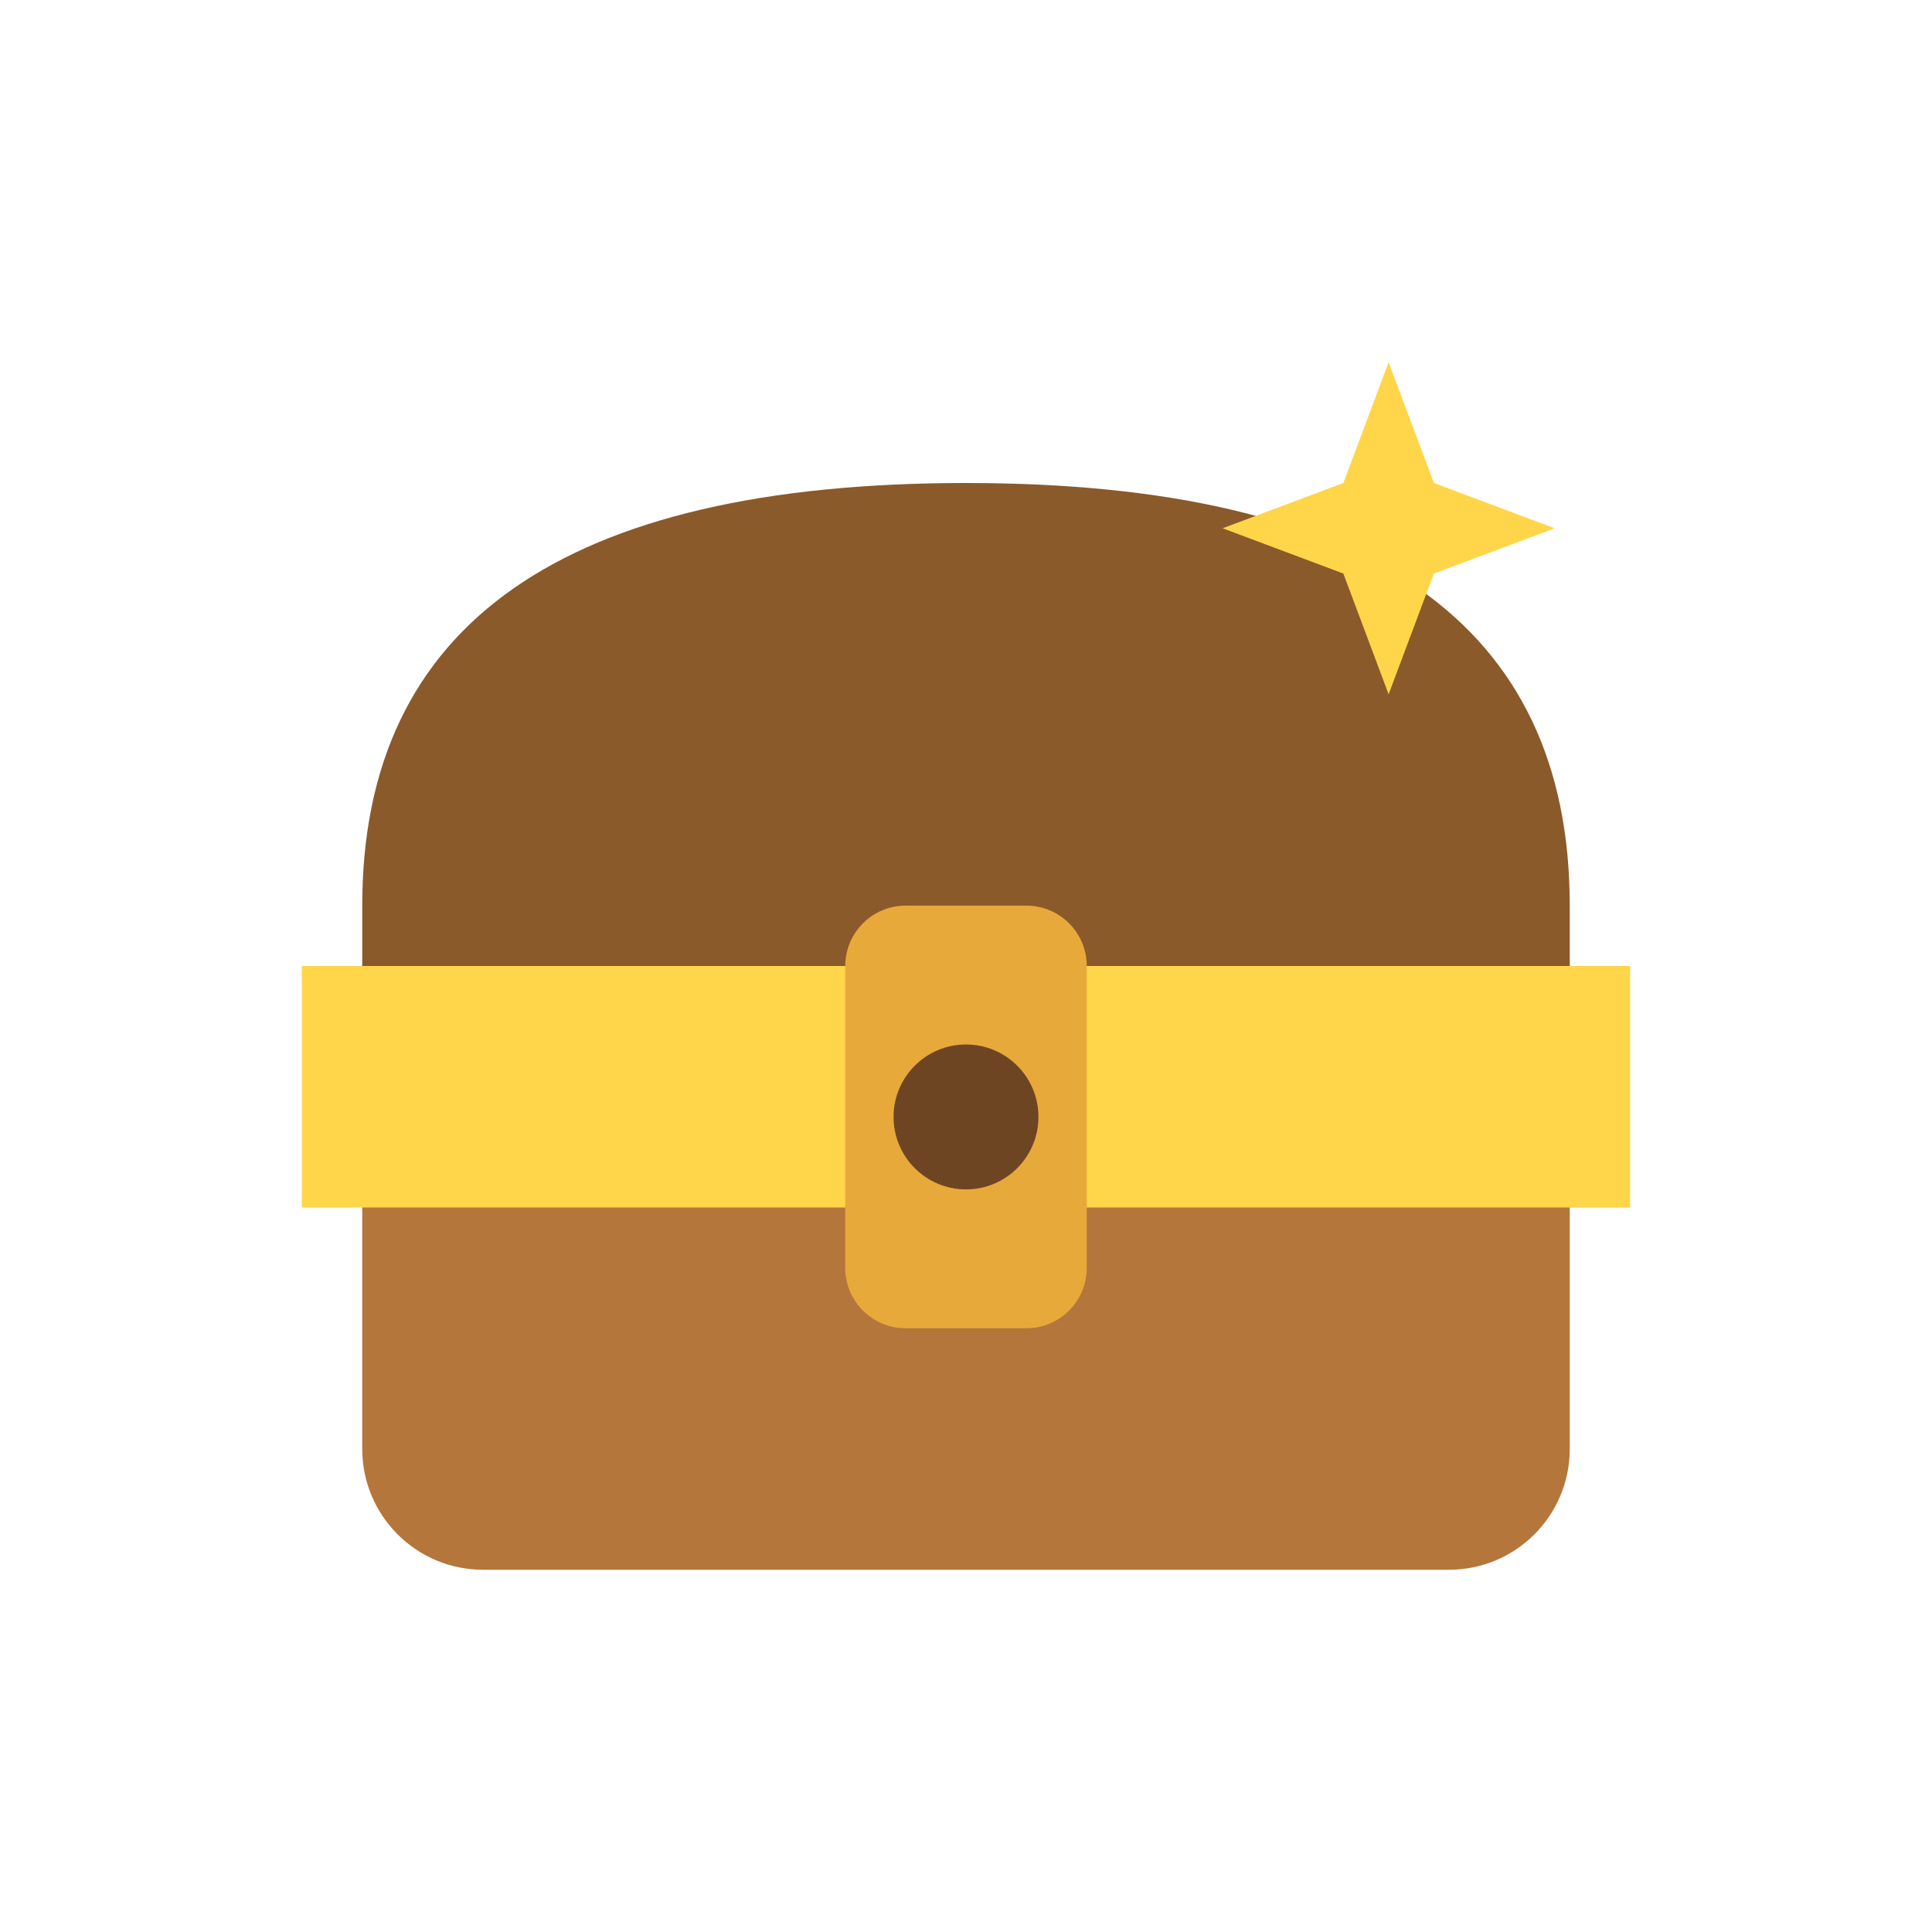
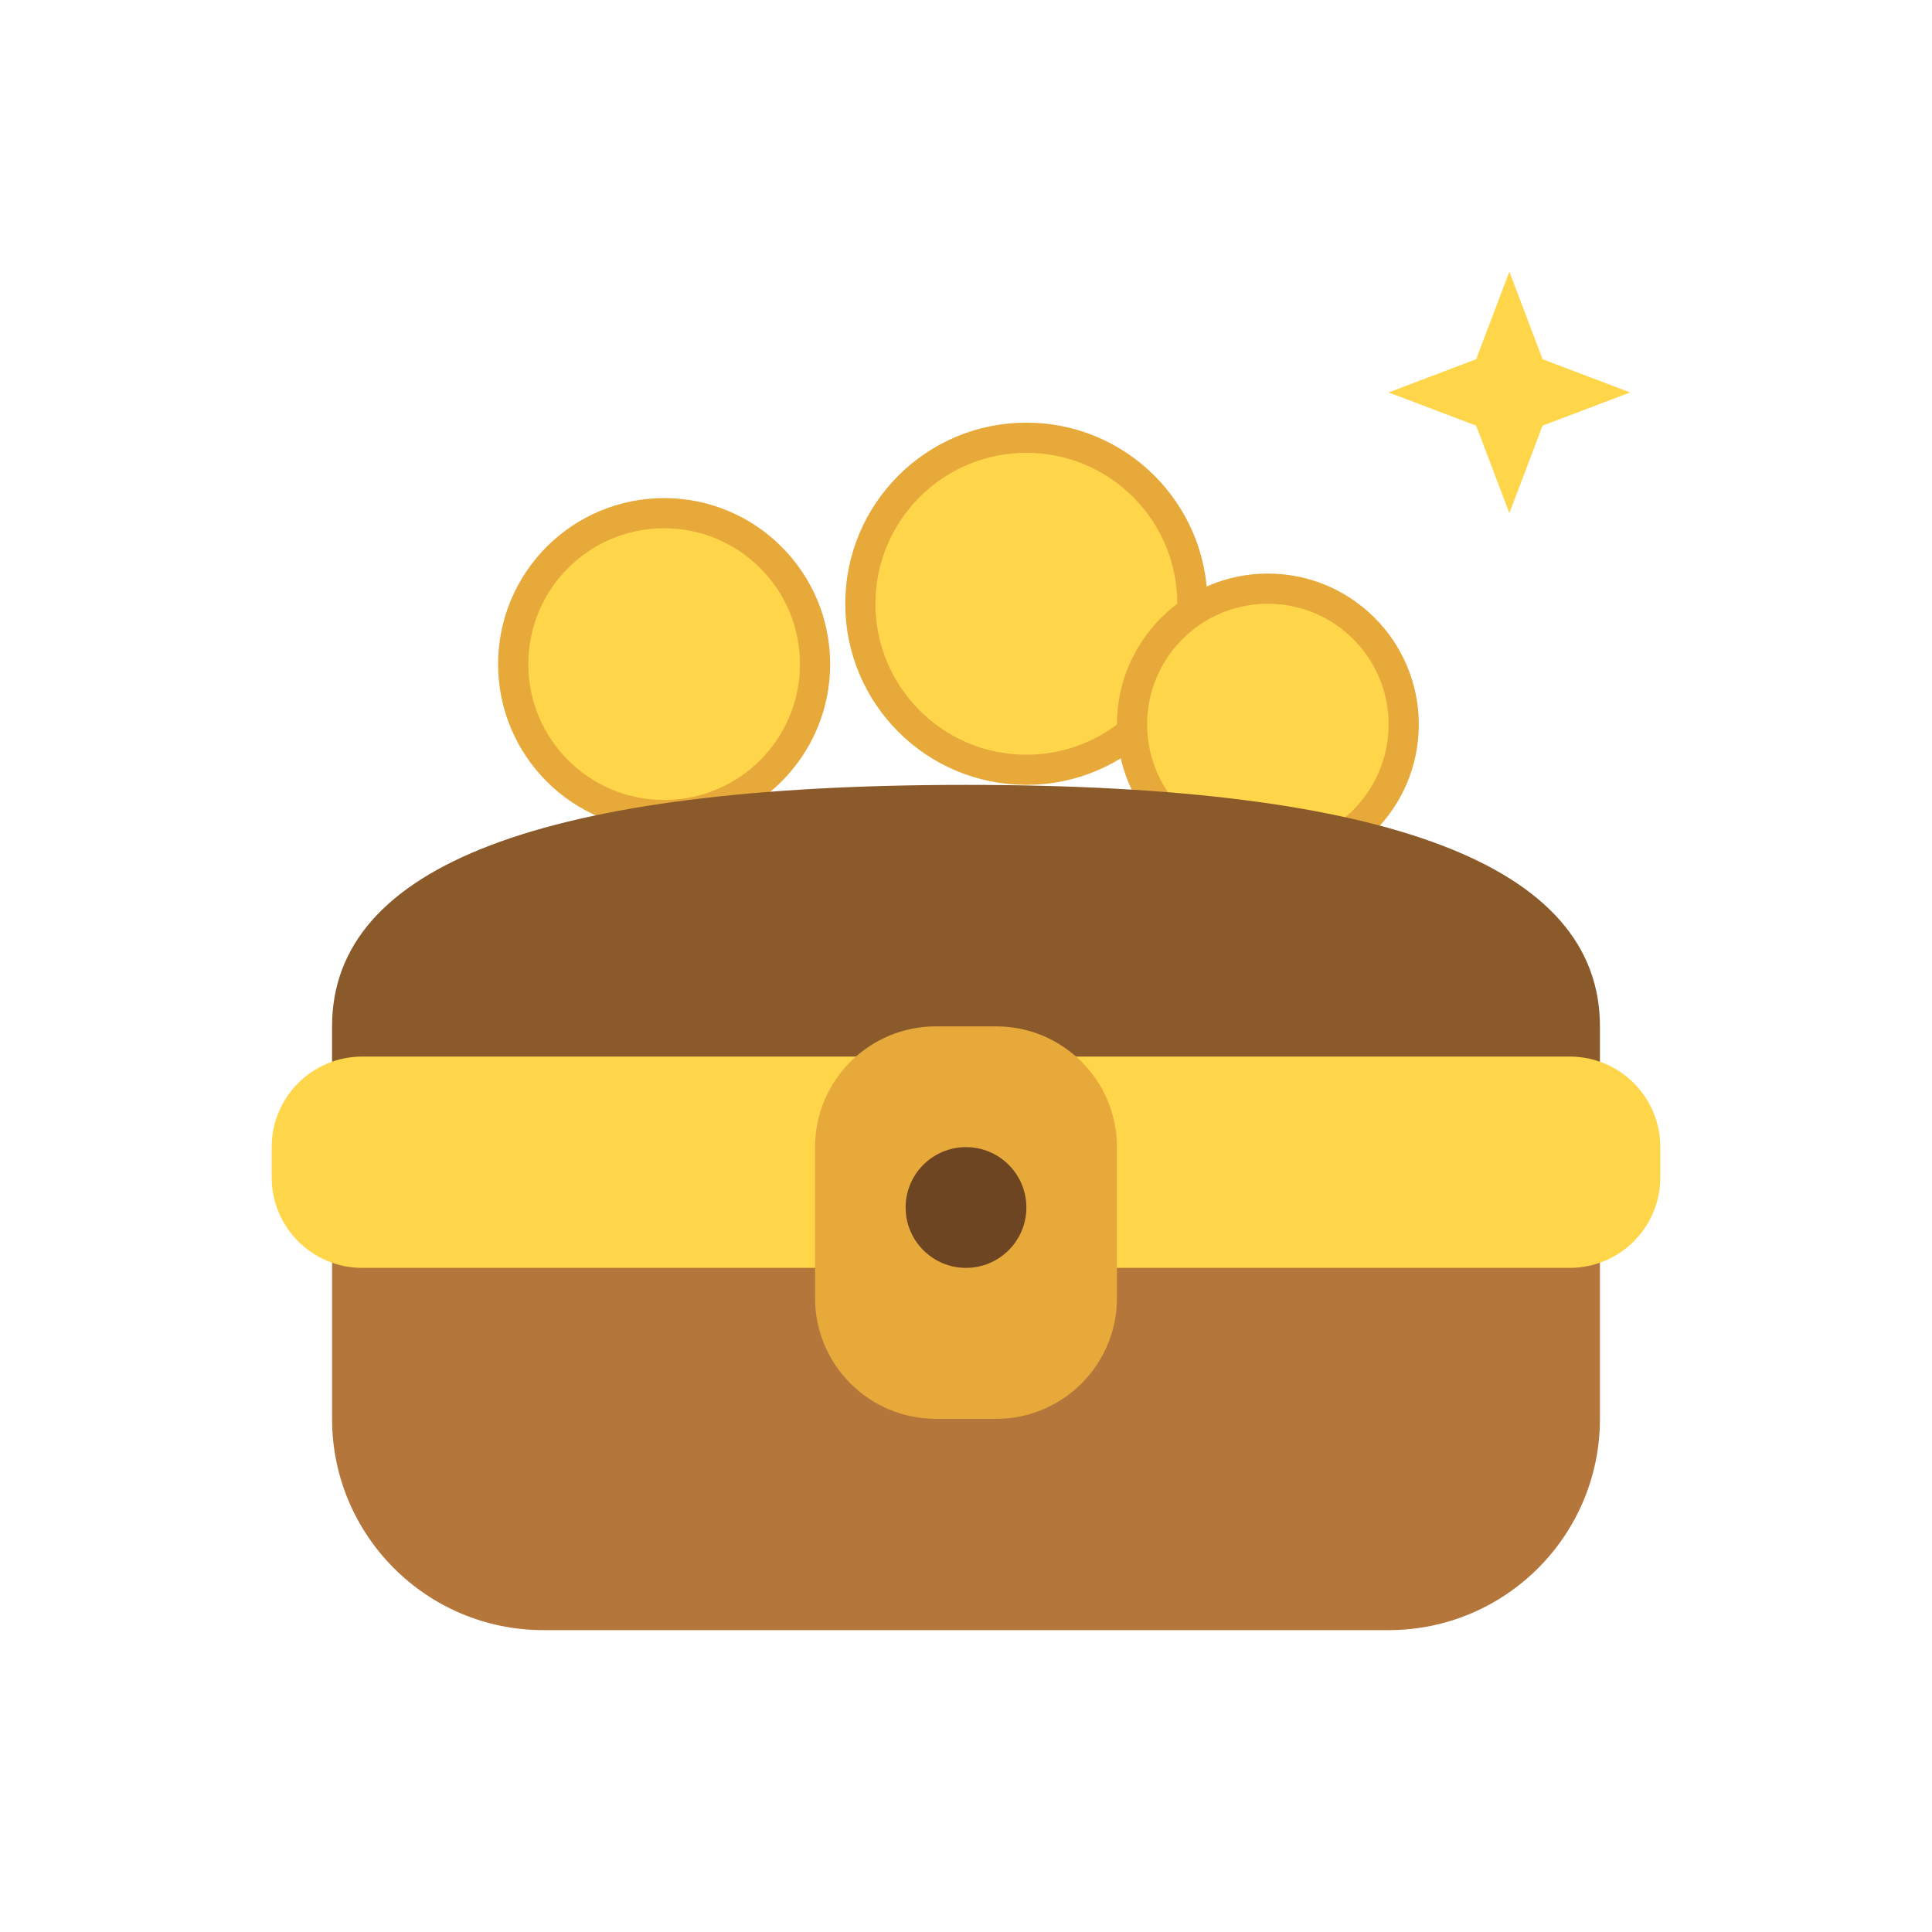
<svg xmlns="http://www.w3.org/2000/svg" width="64" height="64" viewBox="0 0 64 64" fill="none">
-   <rect x="12" y="28" width="40" height="24" rx="4" fill="#B5763B" />
-   <path d="M12 30 Q12 16 32 16 Q52 16 52 30 L52 34 L12 34 Z" fill="#8A5A2B" />
-   <rect x="10" y="32" width="44" height="8" fill="#FFD54A" />
-   <rect x="28" y="30" width="8" height="14" rx="2" fill="#E8A93B" />
-   <circle cx="32" cy="37" r="2.4" fill="#6E4522" />
-   <path d="M46 12 l1.5 4 l4 1.5 l-4 1.5 l-1.5 4 l-1.5 -4 l-4 -1.5 l4 -1.5 z" fill="#FFD54A" />
+   <path d="M50 9 L51.1 11.9 L54 13 L51.1 14.1 L50 17 L48.9 14.1 L46 13 L48.9 11.9 Z" fill="#FFD54A" />
+   <circle cx="22" cy="22" r="5" fill="#FFD54A" stroke="#E8A93B" stroke-width="1" />
+   <circle cx="34" cy="20" r="5.5" fill="#FFD54A" stroke="#E8A93B" stroke-width="1" />
+   <circle cx="42" cy="24" r="4.5" fill="#FFD54A" stroke="#E8A93B" stroke-width="1" />
+   <rect x="11" y="30" width="42" height="24" rx="7" fill="#B5763B" />
+   <path d="M11 34 Q11 26 32 26 Q53 26 53 34 L53 38 L11 38 Z" fill="#8A5A2B" />
+   <rect x="9" y="35" width="46" height="7" rx="3" fill="#FFD54A" />
+   <rect x="27" y="34" width="10" height="13" rx="4" fill="#E8A93B" />
+   <circle cx="32" cy="40" r="2" fill="#6E4522" />
</svg>
